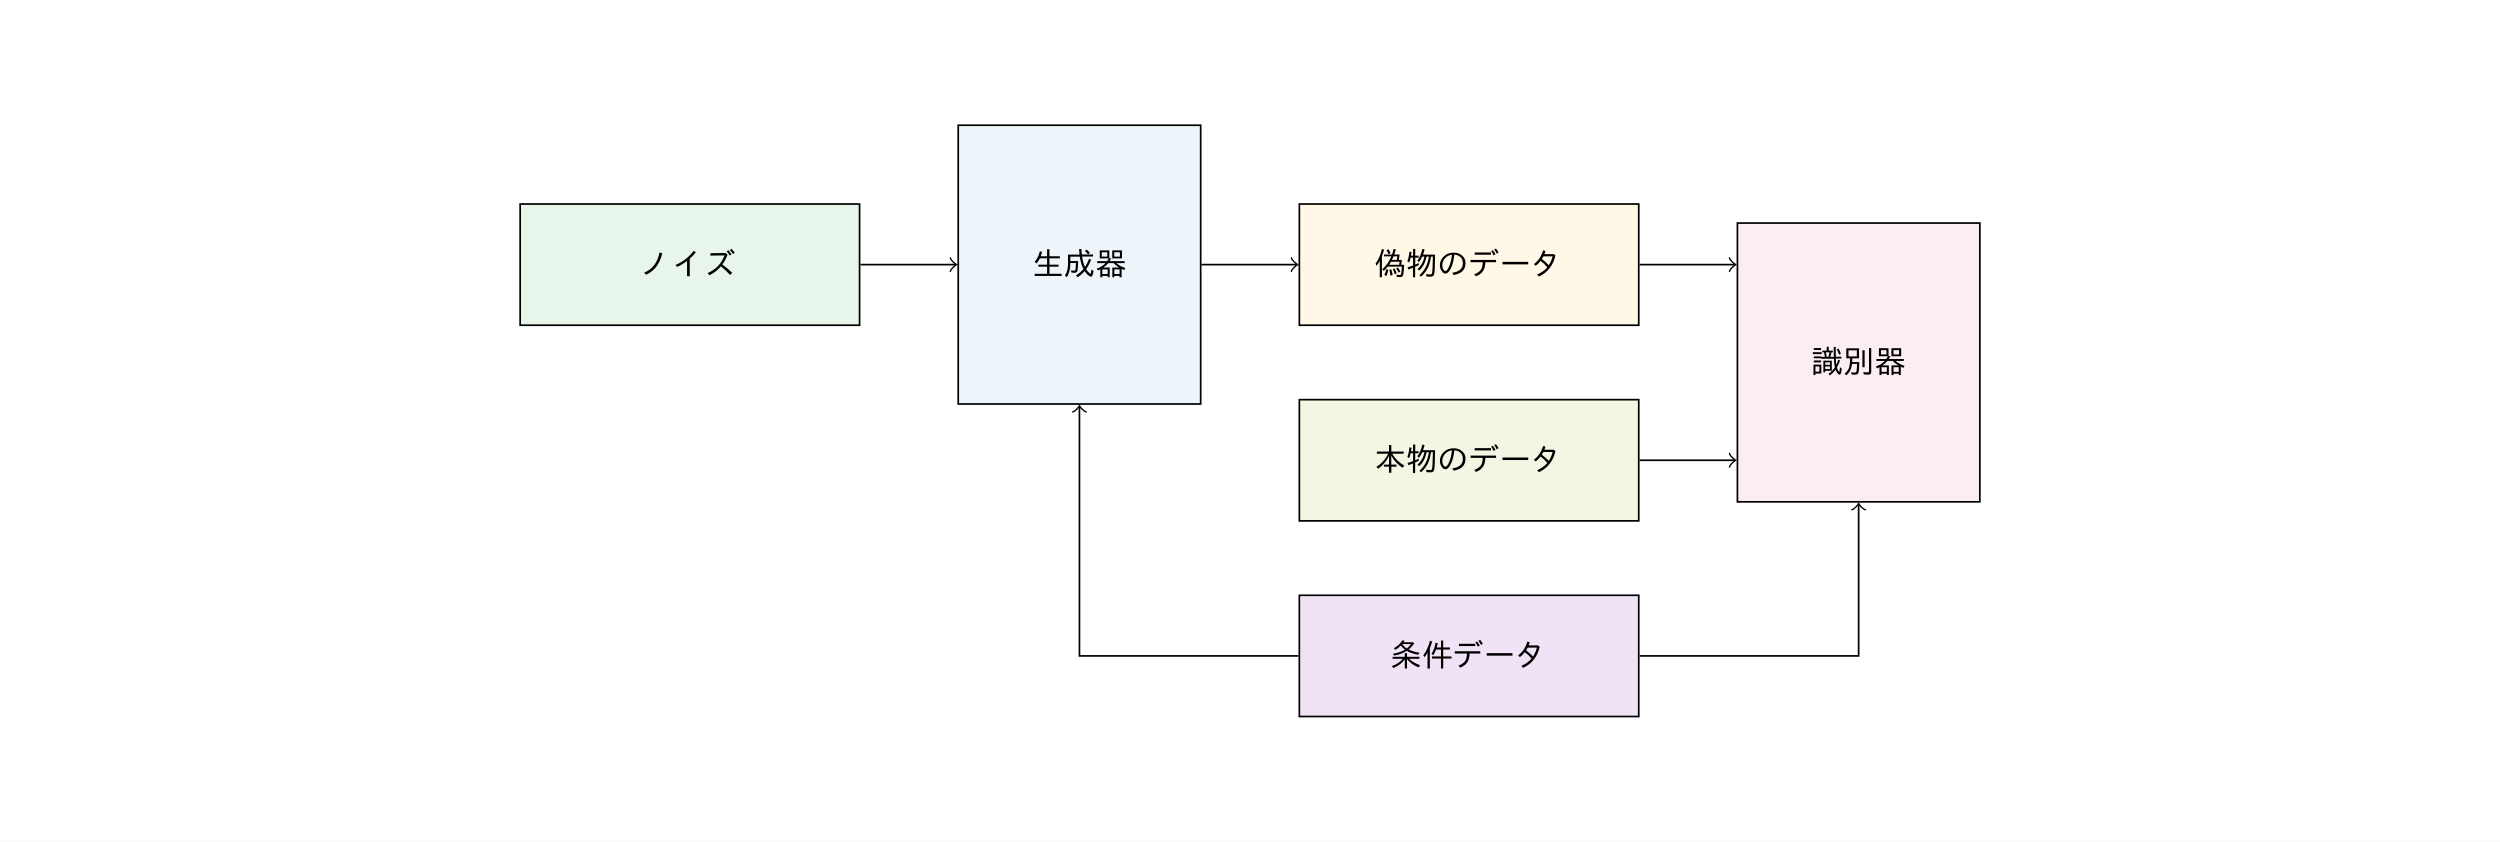
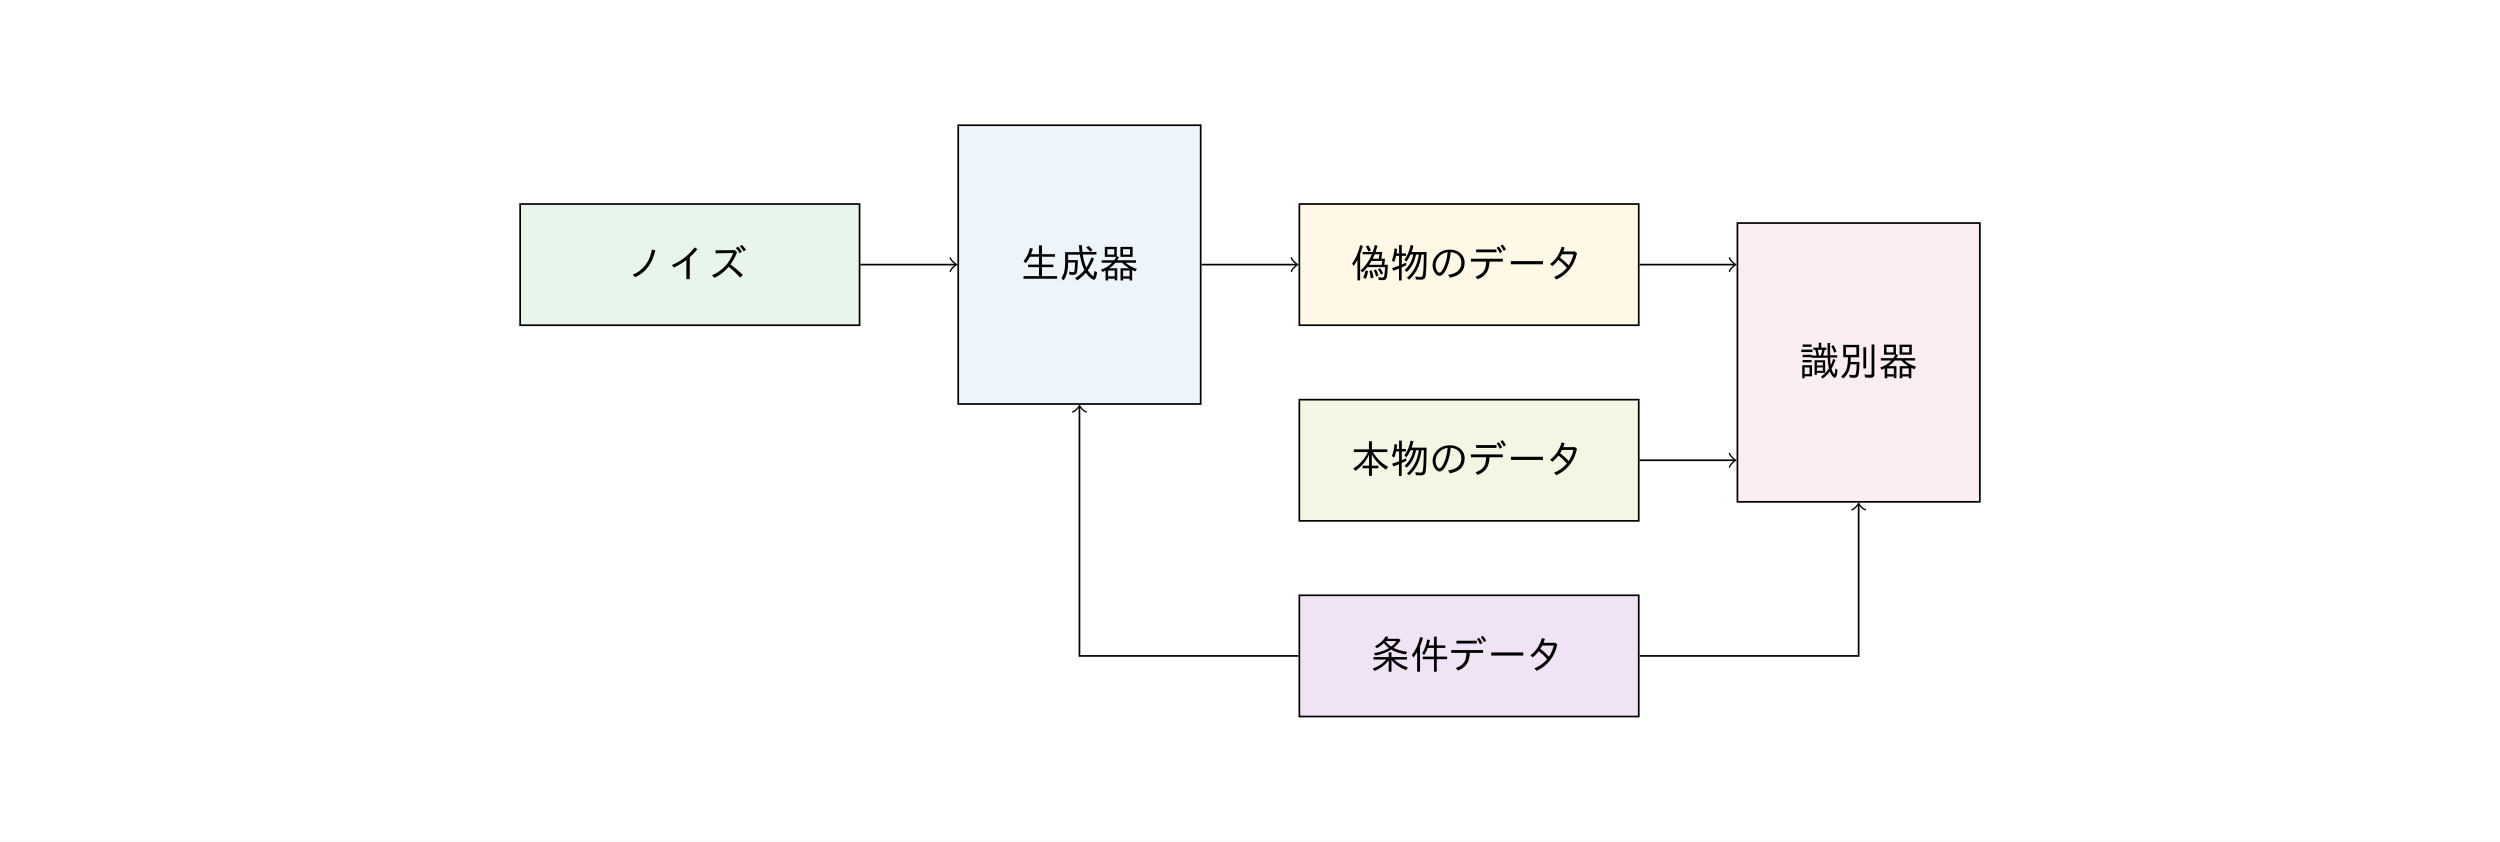
<svg xmlns="http://www.w3.org/2000/svg" xmlns:xlink="http://www.w3.org/1999/xlink" width="297mm" height="100mm" viewBox="0 0 841.89 283.465" version="1.1" id="svg2">
  <defs id="defs4">
    <g id="g6">
      <symbol overflow="visible" id="glyph0-0" style="overflow:visible">
-         <path style="stroke:none" d="m 9.547,1.062 -8.484,0 0,-10.188 8.484,0 z m -0.906,-9.641 -6.672,0 3.344,4.109 z M 9,0.094 9,-8.125 5.672,-4.016 Z m -4.047,-4.109 -3.344,-4.141 0,8.25 z m 3.688,4.531 -3.328,-4.094 -3.328,4.094 z m 0,0" id="path9" />
+         <path style="stroke:none" d="m 11.938,1.328 -10.609,0 0,-12.734 10.609,0 z m -1.125,-12.047 -8.344,0 4.172,5.141 z m 0.438,10.828 0,-10.266 -4.156,5.125 z M 6.188,-5.031 2.016,-10.188 l 0,10.312 z m 4.609,5.672 -4.156,-5.125 -4.156,5.125 z m 0,0" id="path9" />
      </symbol>
      <symbol overflow="visible" id="glyph0-1" style="overflow:visible">
-         <path style="stroke:none" d="M 0.531,-0.828 C 3.332,-1.961 5.051,-4.223 5.688,-7.609 L 6.625,-7.344 C 5.82,-3.82 4.008,-1.414 1.188,-0.125 Z m 0,0" id="path12" />
+         <path style="stroke:none" d="m 0.672,-1.031 c 3.5,-1.414 5.648,-4.242 6.453,-8.484 L 8.281,-9.188 c -1,4.406 -3.266,7.418 -6.797,9.031 z m 0,0" id="path12" />
      </symbol>
      <symbol overflow="visible" id="glyph0-2" style="overflow:visible">
-         <path style="stroke:none" d="m 4.359,0.391 0,-5.156 C 3.211,-3.891 2.098,-3.219 1.016,-2.75 L 0.469,-3.406 c 2.469,-1.039 4.504,-2.625 6.109,-4.75 l 0.75,0.469 c -0.594,0.773 -1.281,1.5 -2.062,2.188 l 0,5.891 z m 0,0" id="path15" />
+         <path style="stroke:none" d="m 5.453,0.484 0,-6.438 c -1.438,1.086 -2.836,1.922 -4.188,2.516 L 0.594,-4.266 C 3.676,-5.566 6.223,-7.539 8.234,-10.188 L 9.156,-9.625 c -0.73,0.98 -1.586,1.898 -2.562,2.75 l 0,7.359 z m 0,0" id="path15" />
      </symbol>
      <symbol overflow="visible" id="glyph0-3" style="overflow:visible">
-         <path style="stroke:none" d="M 6.797,-7.422 7.391,-6.875 C 6.961,-5.688 6.375,-4.582 5.625,-3.562 6.738,-2.77 7.848,-1.832 8.953,-0.75 L 8.25,-0.031 C 7.164,-1.207 6.129,-2.18 5.141,-2.953 5.098,-2.891 5.062,-2.844 5.031,-2.812 c 0,0 -0.008,0.008 -0.016,0.016 C 4.992,-2.785 4.984,-2.77 4.984,-2.75 3.898,-1.531 2.676,-0.598 1.312,0.047 L 0.656,-0.672 C 3.395,-1.828 5.297,-3.812 6.359,-6.625 L 1.625,-6.562 1.609,-7.375 Z M 8.094,-6.562 C 7.883,-7 7.551,-7.473 7.094,-7.984 L 7.656,-8.375 C 8.039,-7.988 8.391,-7.531 8.703,-7 Z m 1.125,-0.516 C 8.938,-7.555 8.582,-8.008 8.156,-8.438 l 0.547,-0.406 c 0.395,0.375 0.758,0.82 1.094,1.328 z m 0,0" id="path18" />
+         <path style="stroke:none" d="m 8.5,-9.281 0.75,0.688 c -0.543,1.48 -1.281,2.859 -2.219,4.141 1.395,0.992 2.785,2.164 4.172,3.516 L 10.312,-0.031 C 8.969,-1.508 7.672,-2.727 6.422,-3.688 c -0.055,0.086 -0.094,0.141 -0.125,0.172 -0.012,0 -0.023,0.008 -0.031,0.016 C 6.242,-3.488 6.227,-3.473 6.219,-3.453 4.875,-1.91 3.344,-0.738 1.625,0.062 L 0.828,-0.828 c 3.414,-1.457 5.789,-3.945 7.125,-7.469 l -5.906,0.078 -0.031,-1.016 z m 1.625,1.062 C 9.863,-8.75 9.441,-9.336 8.859,-9.984 l 0.719,-0.484 c 0.488,0.492 0.926,1.062 1.312,1.719 z m 1.406,-0.625 c -0.367,-0.594 -0.812,-1.16 -1.344,-1.703 L 10.875,-11.062 c 0.5,0.469 0.957,1.023 1.375,1.656 z m 0,0" id="path18" />
      </symbol>
      <symbol overflow="visible" id="glyph0-4" style="overflow:visible">
-         <path style="stroke:none" d="m 2.891,-6.328 2.125,0 0,-2.375 0.797,0 0,2.375 3.516,0 0,0.688 -3.516,0 0,2.125 3.078,0 0,0.688 -3.078,0 0,2.406 4.094,0 0,0.703 -9.062,0 0,-0.703 4.172,0 0,-2.406 -2.922,0 0,-0.688 2.922,0 0,-2.125 -2.422,0 c -0.336,0.656 -0.715,1.242 -1.141,1.75 l -0.609,-0.562 c 0.801,-0.914 1.379,-2.102 1.734,-3.562 l 0.781,0.203 c -0.148,0.555 -0.305,1.047 -0.469,1.484 z m 0,0" id="path21" />
+         <path style="stroke:none" d="m 3.609,-7.922 2.656,0 0,-2.953 1.016,0 0,2.953 4.375,0 0,0.859 -4.375,0 0,2.656 3.828,0 0,0.859 -3.828,0 0,3.031 5.109,0 0,0.859 -11.328,0 0,-0.859 5.203,0 0,-3.031 -3.656,0 0,-0.859 3.656,0 0,-2.656 -3.031,0 C 2.828,-6.238 2.352,-5.508 1.812,-4.875 l -0.75,-0.703 c 1,-1.133 1.719,-2.613 2.156,-4.438 l 0.984,0.234 c -0.188,0.699 -0.387,1.32 -0.594,1.859 z m 0,0" id="path21" />
      </symbol>
      <symbol overflow="visible" id="glyph0-5" style="overflow:visible">
-         <path style="stroke:none" d="m 7.172,-2.734 c 0.531,-0.801 0.988,-1.719 1.375,-2.75 l 0.672,0.312 c -0.449,1.18 -1,2.242 -1.656,3.188 0.352,0.574 0.734,1.023 1.141,1.344 0.156,0.125 0.258,0.188 0.312,0.188 0.113,0 0.223,-0.469 0.328,-1.406 l 0.703,0.406 c -0.156,1.336 -0.438,2 -0.844,2 -0.18,0 -0.406,-0.102 -0.688,-0.297 C 7.973,-0.145 7.484,-0.676 7.047,-1.344 6.391,-0.551 5.602,0.133 4.688,0.719 l -0.547,-0.625 c 0.926,-0.539 1.758,-1.25 2.5,-2.125 -0.574,-1.125 -0.98,-2.516 -1.219,-4.172 l -3.188,0 0,1.484 2.641,0 C 4.82,-3.082 4.75,-2.035 4.656,-1.578 4.539,-1.023 4.195,-0.75 3.625,-0.75 3.312,-0.75 2.969,-0.781 2.594,-0.844 L 2.5,-1.625 c 0.52,0.105 0.875,0.156 1.062,0.156 0.219,0 0.348,-0.117 0.391,-0.359 0.07,-0.344 0.129,-1.094 0.172,-2.25 l -1.891,0 0,0.266 c 0,1.875 -0.406,3.387 -1.219,4.531 L 0.422,0.125 c 0.688,-0.938 1.031,-2.258 1.031,-3.969 l 0,-3.047 3.875,0 C 5.266,-7.461 5.211,-8.094 5.172,-8.781 l 0.781,0 c 0.031,0.637 0.082,1.25 0.156,1.844 l 3.766,0 0,0.688 -3.672,0 0.031,0.219 c 0.207,1.355 0.52,2.453 0.938,3.297 z M 8.188,-7 C 7.812,-7.477 7.457,-7.852 7.125,-8.125 l 0.594,-0.453 c 0.383,0.281 0.75,0.652 1.094,1.109 z m 0,0" id="path24" />
+         <path style="stroke:none" d="m 8.953,-3.422 c 0.676,-1 1.254,-2.145 1.734,-3.438 l 0.844,0.406 c -0.562,1.469 -1.258,2.793 -2.078,3.969 0.445,0.719 0.922,1.281 1.422,1.688 0.195,0.156 0.332,0.234 0.406,0.234 0.133,0 0.27,-0.582 0.406,-1.75 l 0.875,0.5 c -0.199,1.668 -0.555,2.5 -1.062,2.5 -0.211,0 -0.492,-0.125 -0.844,-0.375 C 9.969,-0.176 9.352,-0.836 8.812,-1.672 7.988,-0.691 7.004,0.16 5.859,0.891 L 5.172,0.125 c 1.164,-0.688 2.207,-1.578 3.125,-2.672 C 7.586,-3.941 7.082,-5.676 6.781,-7.75 l -3.984,0 0,1.844 3.312,0 c -0.074,2.055 -0.168,3.367 -0.281,3.938 -0.148,0.688 -0.574,1.031 -1.281,1.031 -0.406,0 -0.844,-0.039 -1.312,-0.125 l -0.094,-0.969 c 0.645,0.125 1.086,0.188 1.328,0.188 0.27,0 0.43,-0.145 0.484,-0.438 0.082,-0.438 0.148,-1.379 0.203,-2.828 l -2.359,0 0,0.328 c 0,2.355 -0.512,4.25 -1.531,5.688 L 0.531,0.156 C 1.383,-1.008 1.812,-2.66 1.812,-4.797 l 0,-3.812 4.844,0 c -0.074,-0.719 -0.137,-1.504 -0.188,-2.359 l 0.969,0 c 0.039,0.793 0.102,1.559 0.188,2.297 l 4.734,0 0,0.859 -4.609,0 0.031,0.266 c 0.27,1.699 0.66,3.074 1.172,4.125 z M 10.234,-8.75 C 9.766,-9.352 9.32,-9.82 8.906,-10.156 l 0.75,-0.562 c 0.477,0.355 0.938,0.812 1.375,1.375 z m 0,0" id="path24" />
      </symbol>
      <symbol overflow="visible" id="glyph0-6" style="overflow:visible">
-         <path style="stroke:none" d="m 4.75,-5.75 0.609,0.172 C 5.223,-5.285 5.062,-4.988 4.875,-4.688 l 5.031,0 0,0.656 -2.781,0 c 0.781,0.699 1.789,1.25 3.031,1.656 L 9.734,-1.688 C 9.43,-1.812 9.148,-1.941 8.891,-2.078 l 0,2.812 -0.688,0 0,-0.469 -1.75,0 0,0.469 -0.688,0 0,-3.266 2.281,0 C 7.316,-2.977 6.707,-3.461 6.219,-3.984 l -0.047,-0.047 -1.766,0 c -0.438,0.531 -1,1.031 -1.688,1.5 l 2.156,0 0,3.234 -0.688,0 0,-0.438 -1.781,0 0,0.469 -0.688,0 0,-2.672 C 1.625,-1.883 1.359,-1.75 0.922,-1.531 l -0.438,-0.609 C 1.723,-2.586 2.727,-3.219 3.5,-4.031 l -2.812,0 0,-0.656 3.344,0 C 4.25,-5 4.426,-5.305 4.562,-5.609 l -3.031,0 0,-2.703 3.219,0 z m 1.703,3.828 0,1.562 1.75,0 0,-1.562 z m -4.234,-5.75 0,1.438 1.844,0 0,-1.438 z m 0.188,5.75 0,1.562 1.781,0 0,-1.562 z m 6.609,-6.391 0,2.703 -3.281,0 0,-2.703 z m -2.594,0.641 0,1.438 1.891,0 0,-1.438 z m 0,0" id="path27" />
+         <path style="stroke:none" d="m 5.938,-7.188 0.766,0.219 C 6.523,-6.602 6.32,-6.234 6.094,-5.859 l 6.297,0 0,0.812 -3.484,0 c 0.977,0.887 2.242,1.586 3.797,2.094 l -0.531,0.844 c -0.387,-0.156 -0.742,-0.316 -1.062,-0.484 l 0,3.516 -0.859,0 0,-0.594 -2.188,0 0,0.594 -0.859,0 0,-4.094 2.859,0 c -0.918,-0.562 -1.684,-1.164 -2.297,-1.812 l -0.047,-0.062 -2.219,0 c -0.531,0.68 -1.23,1.305 -2.094,1.875 l 2.688,0 0,4.047 -0.859,0 0,-0.547 -2.234,0 0,0.594 -0.844,0 0,-3.344 c -0.125,0.074 -0.461,0.242 -1,0.5 L 0.609,-2.688 C 2.148,-3.238 3.406,-4.023 4.375,-5.047 l -3.516,0 0,-0.812 4.188,0 c 0.27,-0.383 0.492,-0.77 0.672,-1.156 l -3.812,0 0,-3.375 4.031,0 z m 2.125,4.781 0,1.953 2.188,0 0,-1.953 z m -5.297,-7.188 0,1.812 2.312,0 0,-1.812 z M 3,-2.406 l 0,1.953 2.234,0 0,-1.953 z m 8.266,-7.984 0,3.375 -4.109,0 0,-3.375 z m -3.234,0.797 0,1.812 2.375,0 0,-1.812 z m 0,0" id="path27" />
      </symbol>
      <symbol overflow="visible" id="glyph0-7" style="overflow:visible">
-         <path style="stroke:none" d="m 6.672,-6.922 1.781,0 c -0.086,0.824 -0.168,1.43 -0.25,1.812 l 1,0 C 9.16,-4.492 9.094,-3.945 9,-3.469 l 0.969,0 C 9.914,-1.812 9.816,-0.691 9.672,-0.109 9.555,0.41 9.219,0.672 8.656,0.672 8.375,0.672 7.988,0.648 7.5,0.609 l -0.109,-0.75 c 0.414,0.086 0.77,0.125 1.062,0.125 0.281,0 0.453,-0.125 0.516,-0.375 0.082,-0.344 0.164,-1.141 0.25,-2.391 0.008,-0.02 0.016,-0.047 0.016,-0.078 l -4.766,0 c -0.387,0.48 -0.828,0.961 -1.328,1.438 L 2.625,-1.938 c 1.289,-1.145 2.305,-2.602 3.047,-4.375 l -2.5,0 0,-0.609 2.734,0 c 0.188,-0.52 0.363,-1.145 0.531,-1.875 l 0.75,0.188 c -0.188,0.688 -0.359,1.25 -0.516,1.688 z M 5.578,-4.5 c -0.211,0.367 -0.43,0.711 -0.656,1.031 l 3.391,0 C 8.332,-3.613 8.379,-3.957 8.453,-4.5 Z m 0.312,-0.609 1.609,0 c 0.094,-0.438 0.156,-0.836 0.188,-1.203 l -1.25,0 C 6.219,-5.77 6.035,-5.367 5.891,-5.109 Z M 2.5,-6.375 l 0,7.109 -0.734,0 0,-5.531 C 1.461,-4.211 1.113,-3.66 0.719,-3.141 L 0.359,-3.812 c 0.945,-1.344 1.664,-3 2.156,-4.969 L 3.219,-8.578 C 3,-7.742 2.758,-7.008 2.5,-6.375 Z m 2.219,-0.656 c -0.148,-0.445 -0.375,-0.906 -0.688,-1.375 L 4.688,-8.703 c 0.281,0.406 0.52,0.852 0.719,1.328 z M 3.297,-0.062 c 0.301,-0.52 0.52,-1.145 0.656,-1.875 l 0.688,0.125 C 4.535,-1.051 4.332,-0.336 4.031,0.328 Z m 2.062,0.266 c -0.074,-0.812 -0.199,-1.477 -0.375,-2 L 5.625,-1.969 c 0.207,0.562 0.375,1.203 0.5,1.922 z m 1.438,-0.484 C 6.66,-0.863 6.453,-1.438 6.172,-2 l 0.594,-0.219 c 0.27,0.492 0.504,1.027 0.703,1.609 z M 8.125,-0.797 c -0.242,-0.562 -0.516,-1.051 -0.828,-1.469 l 0.562,-0.297 c 0.395,0.531 0.672,0.984 0.828,1.359 z m 0,0" id="path30" />
+         <path style="stroke:none" d="m 8.344,-8.656 2.219,0 C 10.457,-7.625 10.359,-6.863 10.266,-6.375 l 1.234,0 c -0.055,0.762 -0.137,1.438 -0.25,2.031 l 1.219,0 c -0.074,2.074 -0.199,3.48 -0.375,4.219 -0.137,0.633 -0.562,0.953 -1.281,0.953 -0.344,0 -0.82,-0.023 -1.422,-0.062 l -0.156,-0.938 c 0.52,0.094 0.961,0.141 1.328,0.141 0.352,0 0.57,-0.148 0.656,-0.453 0.102,-0.438 0.207,-1.438 0.312,-3 0.008,-0.02 0.016,-0.047 0.016,-0.078 l -5.953,0 C 5.113,-2.969 4.555,-2.375 3.922,-1.781 L 3.281,-2.422 c 1.613,-1.438 2.883,-3.258 3.812,-5.469 l -3.141,0 0,-0.766 3.422,0 C 7.613,-9.301 7.844,-10.082 8.062,-11 l 0.922,0.234 C 8.754,-9.898 8.539,-9.195 8.344,-8.656 Z m -1.375,3.016 c -0.262,0.469 -0.531,0.902 -0.812,1.297 l 4.234,0 c 0.031,-0.176 0.094,-0.609 0.188,-1.297 z M 7.359,-6.375 l 2.031,0 c 0.102,-0.551 0.176,-1.055 0.219,-1.516 l -1.547,0 C 7.77,-7.223 7.535,-6.719 7.359,-6.375 Z M 3.125,-7.969 l 0,8.875 -0.906,0 0,-6.906 c -0.387,0.73 -0.824,1.422 -1.312,2.078 l -0.453,-0.844 c 1.188,-1.688 2.082,-3.758 2.688,-6.219 L 4.031,-10.719 C 3.75,-9.676 3.445,-8.758 3.125,-7.969 Z M 5.891,-8.797 C 5.711,-9.348 5.426,-9.914 5.031,-10.5 l 0.828,-0.391 c 0.352,0.512 0.656,1.07 0.906,1.672 z M 4.125,-0.078 c 0.375,-0.656 0.648,-1.438 0.828,-2.344 l 0.844,0.156 c -0.125,0.949 -0.375,1.84 -0.75,2.672 z M 6.703,0.25 C 6.609,-0.758 6.445,-1.594 6.219,-2.25 l 0.812,-0.219 C 7.289,-1.758 7.5,-0.957 7.656,-0.062 Z M 8.5,-0.344 C 8.332,-1.07 8.066,-1.789 7.703,-2.5 L 8.469,-2.766 c 0.332,0.605 0.625,1.273 0.875,2 z M 10.156,-1 C 9.852,-1.695 9.508,-2.305 9.125,-2.828 l 0.688,-0.375 c 0.5,0.656 0.852,1.219 1.062,1.688 z m 0,0" id="path30" />
      </symbol>
      <symbol overflow="visible" id="glyph0-8" style="overflow:visible">
-         <path style="stroke:none" d="m 7.703,-6.234 -0.781,0 L 6.906,-6.125 c -0.398,1.969 -1.23,3.5 -2.5,4.594 l -0.531,-0.5 C 4.844,-2.926 5.52,-3.953 5.906,-5.109 6,-5.379 6.098,-5.754 6.203,-6.234 l -0.734,0 c -0.344,0.75 -0.715,1.383 -1.109,1.891 l -0.547,-0.5 C 4.602,-5.895 5.164,-7.219 5.5,-8.812 l 0.766,0.172 C 6.098,-7.961 5.926,-7.383 5.75,-6.906 l 4.031,0 C 9.77,-3.469 9.676,-1.289 9.5,-0.375 9.383,0.238 8.957,0.547 8.219,0.547 c -0.449,0 -0.887,-0.023 -1.312,-0.062 L 6.75,-0.328 c 0.57,0.086 1.02,0.125 1.344,0.125 0.32,0 0.52,-0.082 0.594,-0.25 0.195,-0.438 0.312,-2.188 0.344,-5.25 l 0.016,-0.531 -0.625,0 c -0.168,1.23 -0.445,2.312 -0.828,3.25 C 7.051,-1.66 6.211,-0.488 5.078,0.531 L 4.516,0 C 6.234,-1.445 7.289,-3.488 7.688,-6.125 Z m -6,-0.312 0.672,0 0,-2.266 0.734,0 0,2.266 1.141,0 0,0.672 -1.141,0 0,2.344 c 0.539,-0.227 0.926,-0.398 1.156,-0.516 L 4.344,-3.375 c -0.48,0.25 -0.902,0.453 -1.266,0.609 l 0,3.5 -0.734,0 0,-3.188 c -0.43,0.188 -0.93,0.387 -1.5,0.594 L 0.5,-2.594 c 0.664,-0.195 1.289,-0.41 1.875,-0.641 l 0,-2.641 -0.812,0 c -0.125,0.605 -0.293,1.152 -0.5,1.641 l -0.609,-0.406 c 0.363,-0.957 0.594,-2.031 0.688,-3.219 l 0.719,0.094 c -0.062,0.512 -0.117,0.918 -0.156,1.219 z m 0,0" id="path33" />
+         <path style="stroke:none" d="m 9.641,-7.797 -0.984,0 -0.016,0.141 c -0.5,2.461 -1.543,4.375 -3.125,5.75 L 4.844,-2.547 c 1.219,-1.113 2.066,-2.395 2.547,-3.844 0.113,-0.332 0.238,-0.801 0.375,-1.406 l -0.922,0 c -0.43,0.938 -0.891,1.73 -1.391,2.375 l -0.688,-0.625 C 5.754,-7.367 6.457,-9.031 6.875,-11.031 l 0.953,0.234 C 7.629,-9.961 7.414,-9.242 7.188,-8.641 l 5.047,0 c -0.023,4.305 -0.137,7.027 -0.344,8.172 C 11.742,0.301 11.207,0.688 10.281,0.688 9.719,0.688 9.172,0.66 8.641,0.609 L 8.438,-0.406 C 9.156,-0.301 9.719,-0.25 10.125,-0.25 c 0.395,0 0.641,-0.102 0.734,-0.312 0.25,-0.551 0.395,-2.738 0.438,-6.562 l 0.016,-0.672 -0.781,0 C 10.312,-6.266 9.969,-4.906 9.5,-3.719 8.82,-2.07 7.773,-0.609 6.359,0.672 L 5.641,0 c 2.156,-1.812 3.477,-4.363 3.969,-7.656 z M 2.125,-8.188 l 0.844,0 0,-2.828 0.922,0 0,2.828 1.422,0 0,0.828 -1.422,0 0,2.938 c 0.676,-0.281 1.156,-0.492 1.438,-0.641 l 0.094,0.859 C 4.828,-3.898 4.301,-3.656 3.844,-3.469 l 0,4.391 -0.906,0 0,-3.984 C 2.395,-2.832 1.766,-2.586 1.047,-2.328 L 0.625,-3.234 c 0.832,-0.258 1.613,-0.531 2.344,-0.812 l 0,-3.312 -1,0 c -0.168,0.773 -0.383,1.461 -0.641,2.062 L 0.562,-5.812 c 0.457,-1.195 0.742,-2.535 0.859,-4.016 l 0.906,0.125 C 2.242,-9.066 2.176,-8.562 2.125,-8.188 Z m 0,0" id="path33" />
      </symbol>
      <symbol overflow="visible" id="glyph0-9" style="overflow:visible">
-         <path style="stroke:none" d="M 4.953,-0.781 C 7.336,-1.102 8.531,-2.18 8.531,-4.016 8.531,-5.148 8.055,-5.977 7.109,-6.5 6.691,-6.707 6.211,-6.836 5.672,-6.891 c -0.18,1.805 -0.562,3.324 -1.156,4.562 C 3.93,-1.109 3.305,-0.5 2.641,-0.5 c -0.375,0 -0.73,-0.203 -1.062,-0.609 -0.523,-0.633 -0.781,-1.375 -0.781,-2.219 0,-1.125 0.438,-2.109 1.312,-2.953 0.863,-0.852 1.984,-1.281 3.359,-1.281 0.969,0 1.797,0.246 2.484,0.734 0.977,0.68 1.469,1.617 1.469,2.812 0,2.199 -1.32,3.531 -3.953,4 z M 4.844,-6.875 c -0.742,0.117 -1.383,0.398 -1.922,0.844 -0.875,0.73 -1.312,1.641 -1.312,2.734 0,0.688 0.188,1.246 0.562,1.672 0.156,0.188 0.312,0.281 0.469,0.281 0.332,0 0.719,-0.445 1.156,-1.344 C 4.336,-3.812 4.688,-5.207 4.844,-6.875 Z m 0,0" id="path36" />
+         <path style="stroke:none" d="m 6.203,-0.969 c 2.977,-0.414 4.469,-1.77 4.469,-4.062 0,-1.414 -0.602,-2.445 -1.797,-3.094 -0.512,-0.27 -1.105,-0.438 -1.781,-0.5 -0.219,2.262 -0.703,4.168 -1.453,5.719 -0.73,1.512 -1.512,2.266 -2.344,2.266 -0.461,0 -0.898,-0.242 -1.312,-0.734 C 1.328,-2.176 1,-3.102 1,-4.156 1,-5.562 1.539,-6.797 2.625,-7.859 c 1.094,-1.062 2.5,-1.594 4.219,-1.594 1.207,0 2.242,0.305 3.109,0.906 1.219,0.855 1.828,2.027 1.828,3.516 0,2.75 -1.648,4.422 -4.938,5.016 z M 6.062,-8.594 C 5.125,-8.445 4.32,-8.098 3.656,-7.547 2.562,-6.629 2.016,-5.488 2.016,-4.125 c 0,0.867 0.227,1.562 0.688,2.094 0.207,0.23 0.406,0.344 0.594,0.344 0.414,0 0.895,-0.562 1.438,-1.688 0.688,-1.395 1.129,-3.133 1.328,-5.219 z m 0,0" id="path36" />
      </symbol>
      <symbol overflow="visible" id="glyph0-10" style="overflow:visible">
-         <path style="stroke:none" d="m 0.5,-5.094 8.594,0 0,0.766 -3.594,0 c -0.043,1.211 -0.289,2.168 -0.734,2.875 -0.492,0.793 -1.305,1.418 -2.438,1.875 L 1.75,-0.266 c 1.125,-0.414 1.898,-0.973 2.328,-1.672 0.312,-0.52 0.488,-1.316 0.531,-2.391 l -4.109,0 z m 1.406,-2.516 5.484,0 0,0.766 -5.484,0 z m 6.359,0.969 C 8.023,-7.191 7.75,-7.676 7.438,-8.094 L 8.016,-8.375 c 0.258,0.293 0.562,0.75 0.906,1.375 z m 1.062,-0.594 C 9.086,-7.742 8.801,-8.203 8.469,-8.609 L 9.047,-8.938 c 0.312,0.367 0.609,0.82 0.891,1.359 z m 0,0" id="path39" />
+         <path style="stroke:none" d="m 0.641,-6.375 10.734,0 0,0.953 -4.484,0 C 6.836,-3.898 6.531,-2.695 5.969,-1.812 5.352,-0.82 4.336,-0.039 2.922,0.531 L 2.188,-0.328 c 1.414,-0.52 2.383,-1.219 2.906,-2.094 0.395,-0.656 0.617,-1.656 0.672,-3 l -5.125,0 z m 1.75,-3.141 6.859,0 0,0.953 -6.859,0 z m 7.953,1.219 C 10.039,-8.992 9.691,-9.602 9.297,-10.125 l 0.734,-0.359 c 0.32,0.375 0.695,0.953 1.125,1.734 z m 1.328,-0.75 C 11.359,-9.68 11,-10.254 10.594,-10.766 l 0.703,-0.422 c 0.406,0.469 0.785,1.039 1.141,1.703 z m 0,0" id="path39" />
      </symbol>
      <symbol overflow="visible" id="glyph0-11" style="overflow:visible">
-         <path style="stroke:none" d="m 0.656,-4.453 8.656,0 0,0.844 -8.656,0 z m 0,0" id="path42" />
+         <path style="stroke:none" d="m 0.828,-5.578 10.812,0 0,1.062 -10.812,0 z m 0,0" id="path42" />
      </symbol>
      <symbol overflow="visible" id="glyph0-12" style="overflow:visible">
-         <path style="stroke:none" d="m 7.297,-7.062 0.562,0.453 c -0.312,1.562 -0.938,2.961 -1.875,4.188 C 5.023,-1.16 3.789,-0.188 2.281,0.5 L 1.688,-0.188 C 3.051,-0.738 4.156,-1.508 5,-2.5 L 5.031,-2.547 5.109,-2.656 c -0.719,-0.852 -1.469,-1.562 -2.25,-2.125 -0.492,0.648 -1.043,1.203 -1.656,1.672 L 0.625,-3.703 C 2.102,-4.785 3.133,-6.332 3.719,-8.344 L 4.516,-8.125 C 4.398,-7.719 4.281,-7.363 4.156,-7.062 Z M 3.812,-6.312 C 3.727,-6.133 3.555,-5.832 3.297,-5.406 4.066,-4.844 4.844,-4.148 5.625,-3.328 6.219,-4.234 6.648,-5.227 6.922,-6.312 Z m 0,0" id="path45" />
+         <path style="stroke:none" d="m 9.125,-8.828 0.688,0.562 C 9.426,-6.316 8.648,-4.57 7.484,-3.031 6.285,-1.457 4.738,-0.238 2.844,0.625 L 2.109,-0.234 C 3.816,-0.922 5.195,-1.891 6.25,-3.141 L 6.297,-3.188 6.391,-3.312 C 5.492,-4.383 4.555,-5.273 3.578,-5.984 2.961,-5.172 2.27,-4.473 1.5,-3.891 L 0.781,-4.625 c 1.852,-1.363 3.145,-3.297 3.875,-5.797 l 1,0.266 c -0.148,0.5 -0.297,0.945 -0.453,1.328 z m -4.344,0.938 c -0.117,0.23 -0.336,0.605 -0.656,1.125 0.969,0.711 1.938,1.578 2.906,2.609 0.738,-1.133 1.273,-2.379 1.609,-3.734 z m 0,0" id="path45" />
      </symbol>
      <symbol overflow="visible" id="glyph0-13" style="overflow:visible">
-         <path style="stroke:none" d="m 5.938,-5.734 c 1.008,1.719 2.379,3.055 4.109,4 L 9.438,-1 C 7.727,-2.125 6.469,-3.492 5.656,-5.109 l 0,3.047 1.75,0 0,0.688 -1.734,0 0,2.047 -0.797,0 0,-2.047 -1.719,0 0,-0.688 1.734,0 0,-2.969 C 4.148,-3.344 2.938,-1.891 1.25,-0.672 L 0.625,-1.312 c 1.707,-1.008 3.035,-2.484 3.984,-4.422 l -3.812,0 0,-0.734 4.078,0 0,-2.172 0.797,0 0,2.172 4.141,0 0,0.734 z m 0,0" id="path48" />
+         <path style="stroke:none" d="m 7.422,-7.172 c 1.258,2.156 2.969,3.824 5.125,5 L 11.812,-1.25 C 9.664,-2.656 8.082,-4.367 7.062,-6.391 l 0,3.812 2.203,0 0,0.875 -2.172,0 0,2.547 -1,0 0,-2.547 -2.156,0 0,-0.875 2.172,0 0,-3.719 C 5.191,-4.191 3.676,-2.367 1.562,-0.828 l -0.781,-0.812 c 2.133,-1.258 3.797,-3.102 4.984,-5.531 l -4.766,0 0,-0.922 5.094,0 0,-2.703 1,0 0,2.703 5.188,0 0,0.922 z m 0,0" id="path48" />
      </symbol>
      <symbol overflow="visible" id="glyph0-14" style="overflow:visible">
-         <path style="stroke:none" d="M 8.391,-2.75 C 8.648,-3.27 8.875,-3.844 9.062,-4.469 l 0.609,0.297 c -0.367,0.992 -0.719,1.781 -1.062,2.375 0.145,0.492 0.328,0.898 0.547,1.219 0.102,0.148 0.176,0.219 0.219,0.219 0.102,0 0.191,-0.516 0.266,-1.547 L 10.234,-1.5 C 10.117,-0.094 9.879,0.609 9.516,0.609 9.328,0.609 9.094,0.438 8.812,0.094 8.531,-0.25 8.312,-0.645 8.156,-1.094 7.625,-0.363 6.984,0.281 6.234,0.844 L 5.766,0.328 c 0.906,-0.656 1.625,-1.395 2.156,-2.219 -0.168,-0.688 -0.281,-1.645 -0.344,-2.875 l -4.328,0 0,-0.172 -2.422,0 0,-0.625 2.438,0 0,0.172 1.312,0 C 4.504,-5.867 4.395,-6.379 4.25,-6.922 l -0.531,0 0,-0.594 1.453,0 0,-1.297 0.688,0 0,1.297 1.375,0 0,0.594 -0.453,0 c -0.137,0.625 -0.277,1.137 -0.422,1.531 l 1.203,0 0,-0.172 C 7.551,-5.812 7.547,-6.207 7.547,-6.75 l 0,-2 0.672,0 0,1.922 c 0,0.387 0.004,0.727 0.016,1.016 l 0,0.359 1.891,0 0,0.609 -1.891,0 c 0.02,0.855 0.07,1.555 0.156,2.094 z M 4.875,-6.922 c 0.145,0.543 0.254,1.055 0.328,1.531 l 0.516,0 c 0.188,-0.531 0.32,-1.039 0.406,-1.531 z m -1.516,4.125 0,3.016 -1.984,0 0,0.516 -0.656,0 0,-3.531 z m -1.984,0.625 0,1.766 1.328,0 0,-1.766 z m 5.516,-1.938 0,3.406 -2.219,0 0,0.516 -0.625,0 0,-3.922 z m -2.219,0.562 0,0.828 1.609,0 0,-0.828 z m 0,1.375 0,0.891 1.609,0 0,-0.891 z m -3.844,-6.188 2.438,0 0,0.641 -2.438,0 z m -0.344,1.391 3.016,0 0,0.641 -3.016,0 z m 0.344,2.781 2.438,0 0,0.641 -2.438,0 z m 8.5,-1.938 C 9.086,-6.863 8.832,-7.457 8.562,-7.906 L 9.141,-8.188 c 0.352,0.617 0.617,1.184 0.797,1.703 z m 0,0" id="path51" />
+         <path style="stroke:none" d="m 10.5,-3.438 c 0.312,-0.656 0.586,-1.375 0.828,-2.156 l 0.766,0.375 c -0.461,1.242 -0.902,2.23 -1.328,2.969 0.176,0.617 0.406,1.125 0.688,1.531 0.125,0.18 0.211,0.266 0.266,0.266 0.133,0 0.25,-0.645 0.344,-1.938 L 12.797,-1.875 c -0.148,1.762 -0.445,2.641 -0.891,2.641 -0.242,0 -0.539,-0.215 -0.891,-0.641 -0.344,-0.426 -0.621,-0.926 -0.828,-1.5 C 9.531,-0.457 8.734,0.348 7.797,1.047 L 7.219,0.406 C 8.344,-0.406 9.234,-1.332 9.891,-2.375 9.691,-3.227 9.555,-4.426 9.484,-5.969 l -5.422,0 0,-0.203 -3.031,0 0,-0.797 3.047,0 0,0.234 1.641,0 C 5.633,-7.328 5.5,-7.969 5.312,-8.656 l -0.672,0 0,-0.75 1.828,0 0,-1.625 0.844,0 0,1.625 1.734,0 0,0.75 -0.562,0 C 8.305,-7.875 8.129,-7.234 7.953,-6.734 l 1.5,0 0,-0.234 C 9.441,-7.27 9.438,-7.758 9.438,-8.438 l 0,-2.516 0.844,0 0,2.422 c 0,0.48 0.004,0.902 0.016,1.266 l 0,0.438 2.375,0 0,0.781 -2.359,0 C 10.332,-4.992 10.395,-4.125 10.5,-3.438 Z M 6.094,-8.656 c 0.188,0.68 0.32,1.32 0.406,1.922 l 0.656,0 c 0.227,-0.664 0.395,-1.305 0.5,-1.922 z m -1.891,5.172 0,3.75 -2.484,0 0,0.656 -0.812,0 0,-4.406 z m -2.484,0.766 0,2.219 1.656,0 0,-2.219 z m 6.906,-2.422 0,4.25 -2.781,0 0,0.656 -0.781,0 0,-4.906 z m -2.781,0.703 0,1.047 2,0 0,-1.047 z m 0,1.734 0,1.109 2,0 0,-1.109 z m -4.812,-7.75 3.047,0 0,0.797 -3.047,0 z m -0.438,1.734 3.781,0 0,0.812 -3.781,0 z m 0.438,3.484 3.047,0 0,0.797 -3.047,0 z M 11.672,-7.656 c -0.312,-0.926 -0.637,-1.672 -0.969,-2.234 l 0.734,-0.344 c 0.438,0.762 0.77,1.469 1,2.125 z m 0,0" id="path51" />
      </symbol>
      <symbol overflow="visible" id="glyph0-15" style="overflow:visible">
-         <path style="stroke:none" d="m 3.188,-4.906 c -0.023,0.562 -0.039,0.98 -0.047,1.25 l 2.391,0 C 5.5,-1.82 5.41,-0.641 5.266,-0.109 5.141,0.367 4.719,0.609 4,0.609 c -0.375,0 -0.742,-0.031 -1.094,-0.094 L 2.797,-0.219 c 0.438,0.074 0.836,0.109 1.203,0.109 0.312,0 0.504,-0.141 0.578,-0.422 0.102,-0.445 0.172,-1.238 0.203,-2.375 0,-0.051 0.004,-0.086 0.016,-0.109 l -1.703,0 c -0.18,1.625 -0.824,2.898 -1.938,3.812 L 0.578,0.25 c 0.801,-0.613 1.332,-1.391 1.594,-2.328 0.156,-0.625 0.25,-1.566 0.281,-2.828 l -1.297,0 0,-3.359 4.281,0 0,3.359 z m -1.297,-2.703 0,2.047 2.812,0 0,-2.047 z m 4.688,0 0.75,0 0,5.688 -0.75,0 z m 2.219,-0.75 0.75,0 0,8.047 c 0,0.363 -0.102,0.613 -0.297,0.75 -0.156,0.102 -0.414,0.156 -0.766,0.156 -0.48,0 -0.961,-0.027 -1.438,-0.078 l -0.156,-0.812 c 0.52,0.074 1.023,0.109 1.516,0.109 0.258,0 0.391,-0.129 0.391,-0.391 z m 0,0" id="path54" />
+         <path style="stroke:none" d="m 3.984,-6.141 c -0.023,0.711 -0.043,1.23 -0.062,1.562 l 3,0 C 6.879,-2.285 6.766,-0.801 6.578,-0.125 6.422,0.469 5.895,0.766 5,0.766 c -0.469,0 -0.922,-0.043 -1.359,-0.125 L 3.5,-0.281 C 4.051,-0.176 4.551,-0.125 5,-0.125 c 0.383,0 0.625,-0.176 0.719,-0.531 0.133,-0.562 0.223,-1.555 0.266,-2.984 0,-0.062 0.004,-0.102 0.016,-0.125 l -2.141,0 C 3.648,-1.734 2.848,-0.145 1.453,1 L 0.734,0.297 c 1,-0.75 1.656,-1.719 1.969,-2.906 0.195,-0.781 0.316,-1.957 0.359,-3.531 l -1.609,0 0,-4.188 5.344,0 0,4.188 z m -1.625,-3.375 0,2.562 3.516,0 0,-2.562 z m 5.875,0 0.938,0 0,7.109 -0.938,0 z M 11,-10.453 l 0.938,0 0,10.062 c 0,0.457 -0.125,0.77 -0.375,0.938 C 11.363,0.68 11.047,0.75 10.609,0.75 10.016,0.75 9.414,0.711 8.812,0.641 L 8.609,-0.375 c 0.656,0.094 1.289,0.141 1.906,0.141 0.32,0 0.484,-0.164 0.484,-0.5 z m 0,0" id="path54" />
      </symbol>
      <symbol overflow="visible" id="glyph0-16" style="overflow:visible">
-         <path style="stroke:none" d="m 5.641,-2.438 0,3.172 -0.75,0 0,-3.094 C 3.992,-1.117 2.719,-0.148 1.062,0.547 L 0.547,-0.094 C 2.098,-0.656 3.332,-1.473 4.25,-2.547 l -3.453,0 0,-0.672 4.094,0 0,-1.234 0.75,0 0,1.234 4.188,0 0,0.672 -3.453,0 c 0.82,0.844 2.047,1.562 3.672,2.156 l -0.5,0.734 C 7.879,-0.32 6.578,-1.25 5.641,-2.438 Z m 0.562,-3.234 c 0.969,0.48 2.191,0.84 3.672,1.078 l -0.453,0.688 C 7.797,-4.207 6.508,-4.645 5.562,-5.219 4.445,-4.5 3.039,-3.961 1.344,-3.609 L 0.875,-4.25 C 2.57,-4.539 3.938,-5 4.969,-5.625 4.406,-6.031 3.941,-6.488 3.578,-7 3.066,-6.477 2.445,-6 1.719,-5.562 L 1.203,-6.109 c 1.289,-0.695 2.25,-1.594 2.875,-2.688 L 4.797,-8.625 c -0.125,0.219 -0.227,0.387 -0.297,0.5 l 3.188,0 0.391,0.344 c -0.543,0.836 -1.168,1.539 -1.875,2.109 z M 5.562,-6.031 c 0.625,-0.477 1.098,-0.973 1.422,-1.484 l -2.938,0 -0.031,0.031 c 0.457,0.617 0.973,1.102 1.547,1.453 z m 0,0" id="path57" />
+         <path style="stroke:none" d="m 7.047,-3.047 0,3.969 -0.938,0 0,-3.875 C 4.992,-1.41 3.398,-0.195 1.328,0.688 L 0.688,-0.125 c 1.938,-0.695 3.477,-1.719 4.625,-3.062 l -4.312,0 0,-0.828 5.109,0 0,-1.562 0.938,0 0,1.562 5.234,0 0,0.828 -4.312,0 C 9,-2.125 10.531,-1.227 12.562,-0.5 l -0.625,0.922 C 9.852,-0.41 8.223,-1.566 7.047,-3.047 Z M 7.75,-7.094 C 8.969,-6.5 10.5,-6.051 12.344,-5.75 l -0.562,0.859 C 9.75,-5.266 8.141,-5.812 6.953,-6.531 5.555,-5.625 3.801,-4.953 1.688,-4.516 L 1.094,-5.312 C 3.219,-5.676 4.922,-6.25 6.203,-7.031 5.504,-7.539 4.93,-8.113 4.484,-8.75 3.836,-8.094 3.055,-7.5 2.141,-6.969 L 1.5,-7.641 C 3.125,-8.516 4.328,-9.633 5.109,-11 L 6,-10.781 c -0.156,0.273 -0.281,0.48 -0.375,0.625 l 3.984,0 0.484,0.438 C 9.426,-8.676 8.645,-7.801 7.75,-7.094 Z m -0.797,-0.438 c 0.781,-0.613 1.375,-1.234 1.781,-1.859 l -3.688,0 -0.016,0.031 c 0.562,0.773 1.203,1.383 1.922,1.828 z m 0,0" id="path57" />
      </symbol>
      <symbol overflow="visible" id="glyph0-17" style="overflow:visible">
-         <path style="stroke:none" d="m 6.469,-5.672 -1.656,0 C 4.582,-5.016 4.254,-4.363 3.828,-3.719 L 3.297,-4.266 C 3.961,-5.285 4.41,-6.508 4.641,-7.938 l 0.75,0.125 C 5.305,-7.363 5.188,-6.879 5.031,-6.359 l 1.438,0 0,-2.344 0.75,0 0,2.344 2.281,0 0,0.688 -2.281,0 0,2.344 2.797,0 0,0.688 -2.797,0 0,3.375 -0.75,0 0,-3.375 -3.031,0 0,-0.688 3.031,0 z m -3.75,-0.438 0,6.844 -0.781,0 0,-5.297 c -0.324,0.531 -0.652,1.023 -0.984,1.469 l -0.438,-0.641 C 1.535,-5.066 2.273,-6.688 2.734,-8.594 l 0.781,0.188 C 3.285,-7.57 3.02,-6.805 2.719,-6.109 Z m 0,0" id="path60" />
+         <path style="stroke:none" d="m 8.094,-7.094 -2.078,0 C 5.723,-6.27 5.312,-5.457 4.781,-4.656 L 4.125,-5.328 c 0.82,-1.27 1.383,-2.801 1.688,-4.594 l 0.938,0.156 c -0.117,0.562 -0.266,1.168 -0.453,1.812 l 1.797,0 0,-2.922 0.938,0 0,2.922 2.859,0 0,0.859 -2.859,0 0,2.922 3.484,0 0,0.875 -3.484,0 0,4.219 -0.938,0 0,-4.219 -3.781,0 0,-0.875 3.781,0 z M 3.391,-7.625 l 0,8.547 -0.969,0 0,-6.625 c -0.398,0.668 -0.809,1.281 -1.234,1.844 l -0.547,-0.812 C 1.922,-6.336 2.848,-8.363 3.422,-10.75 l 0.984,0.25 c -0.305,1.031 -0.641,1.992 -1.016,2.875 z m 0,0" id="path60" />
      </symbol>
    </g>
  </defs>
  <rect style="opacity:0.98;fill:#ffffff;fill-opacity:1;stroke:none;stroke-width:1;stroke-miterlimit:4;stroke-dasharray:none;stroke-opacity:1;paint-order:markers stroke fill" id="rect4293" width="841.89" height="283.465" x="0" y="-1.3288362e-005" />
  <g id="surface1" transform="translate(0,-153.9298)">
    <path style="fill:#e8f5eb;fill-opacity:1;fill-rule:nonzero;stroke:#000000;stroke-width:0.399;stroke-linecap:butt;stroke-linejoin:miter;stroke-miterlimit:10;stroke-opacity:1" d="m -39.687,-14.174 79.373,0 0,28.347 -79.373,0 z m 0,0" transform="matrix(1.44,0,0,-1.44,232.3166,243.0429)" id="path63" />
    <g style="fill:#000000;fill-opacity:1" id="g65">
-       <use xlink:href="#glyph0-1" x="216.397" y="246.565" id="use67" width="100%" height="100%" />
-       <use xlink:href="#glyph0-2" x="227.01" y="246.565" id="use69" width="100%" height="100%" />
-       <use xlink:href="#glyph0-3" x="237.623" y="246.565" id="use71" width="100%" height="100%" />
+       <use xlink:href="#glyph0-1" x="212.417" y="247.446" id="use67" width="100%" height="100%" />
+       <use xlink:href="#glyph0-2" x="225.683" y="247.446" id="use69" width="100%" height="100%" />
+       <use xlink:href="#glyph0-3" x="238.949" y="247.446" id="use71" width="100%" height="100%" />
    </g>
    <path style="fill:#eef5fa;fill-opacity:1;fill-rule:nonzero;stroke:#000000;stroke-width:0.399;stroke-linecap:butt;stroke-linejoin:miter;stroke-miterlimit:10;stroke-opacity:1" d="m 62.76,-32.598 56.695,0 0,65.196 -56.695,0 z m 0,0" transform="matrix(1.44,0,0,-1.44,232.3166,243.0429)" id="path73" />
    <g style="fill:#000000;fill-opacity:1" id="g75">
-       <use xlink:href="#glyph0-4" x="347.593" y="246.565" id="use77" width="100%" height="100%" />
-       <use xlink:href="#glyph0-5" x="358.206" y="246.565" id="use79" width="100%" height="100%" />
-       <use xlink:href="#glyph0-6" x="368.818" y="246.565" id="use81" width="100%" height="100%" />
+       <use xlink:href="#glyph0-4" x="343.614" y="247.446" id="use77" width="100%" height="100%" />
+       <use xlink:href="#glyph0-5" x="356.88" y="247.446" id="use79" width="100%" height="100%" />
+       <use xlink:href="#glyph0-6" x="370.146" y="247.446" id="use81" width="100%" height="100%" />
    </g>
    <path style="fill:#fff8e6;fill-opacity:1;fill-rule:nonzero;stroke:#000000;stroke-width:0.399;stroke-linecap:butt;stroke-linejoin:miter;stroke-miterlimit:10;stroke-opacity:1" d="m 142.532,-14.174 79.37,0 0,28.347 -79.37,0 z m 0,0" transform="matrix(1.44,0,0,-1.44,232.3166,243.0429)" id="path83" />
    <g style="fill:#000000;fill-opacity:1" id="g85">
-       <use xlink:href="#glyph0-7" x="462.871" y="246.565" id="use87" width="100%" height="100%" />
-       <use xlink:href="#glyph0-8" x="473.483" y="246.565" id="use89" width="100%" height="100%" />
-       <use xlink:href="#glyph0-9" x="484.096" y="246.565" id="use91" width="100%" height="100%" />
-       <use xlink:href="#glyph0-10" x="494.709" y="246.565" id="use93" width="100%" height="100%" />
-       <use xlink:href="#glyph0-11" x="505.321" y="246.565" id="use95" width="100%" height="100%" />
-       <use xlink:href="#glyph0-12" x="515.934" y="246.565" id="use97" width="100%" height="100%" />
+       <use xlink:href="#glyph0-7" x="454.91" y="247.446" id="use87" width="100%" height="100%" />
+       <use xlink:href="#glyph0-8" x="468.176" y="247.446" id="use89" width="100%" height="100%" />
+       <use xlink:href="#glyph0-9" x="481.442" y="247.446" id="use91" width="100%" height="100%" />
+       <use xlink:href="#glyph0-10" x="494.708" y="247.446" id="use93" width="100%" height="100%" />
+       <use xlink:href="#glyph0-11" x="507.973" y="247.446" id="use95" width="100%" height="100%" />
+       <use xlink:href="#glyph0-12" x="521.239" y="247.446" id="use97" width="100%" height="100%" />
    </g>
    <path style="fill:#f5f5e3;fill-opacity:1;fill-rule:nonzero;stroke:#000000;stroke-width:0.399;stroke-linecap:butt;stroke-linejoin:miter;stroke-miterlimit:10;stroke-opacity:1" d="m 142.532,-59.926 79.37,0 0,28.345 -79.37,0 z m 0,0" transform="matrix(1.44,0,0,-1.44,232.3166,243.0429)" id="path99" />
    <g style="fill:#000000;fill-opacity:1" id="g101">
-       <use xlink:href="#glyph0-13" x="462.871" y="312.451" id="use103" width="100%" height="100%" />
-       <use xlink:href="#glyph0-8" x="473.483" y="312.451" id="use105" width="100%" height="100%" />
-       <use xlink:href="#glyph0-9" x="484.096" y="312.451" id="use107" width="100%" height="100%" />
-       <use xlink:href="#glyph0-10" x="494.709" y="312.451" id="use109" width="100%" height="100%" />
-       <use xlink:href="#glyph0-11" x="505.321" y="312.451" id="use111" width="100%" height="100%" />
-       <use xlink:href="#glyph0-12" x="515.934" y="312.451" id="use113" width="100%" height="100%" />
+       <use xlink:href="#glyph0-13" x="454.91" y="313.331" id="use103" width="100%" height="100%" />
+       <use xlink:href="#glyph0-8" x="468.176" y="313.331" id="use105" width="100%" height="100%" />
+       <use xlink:href="#glyph0-9" x="481.442" y="313.331" id="use107" width="100%" height="100%" />
+       <use xlink:href="#glyph0-10" x="494.708" y="313.331" id="use109" width="100%" height="100%" />
+       <use xlink:href="#glyph0-11" x="507.973" y="313.331" id="use111" width="100%" height="100%" />
+       <use xlink:href="#glyph0-12" x="521.239" y="313.331" id="use113" width="100%" height="100%" />
    </g>
    <path style="fill:#faeef0;fill-opacity:1;fill-rule:nonzero;stroke:#000000;stroke-width:0.399;stroke-linecap:butt;stroke-linejoin:miter;stroke-miterlimit:10;stroke-opacity:1" d="m 244.979,-55.474 56.692,0 0,65.196 -56.692,0 z m 0,0" transform="matrix(1.44,0,0,-1.44,232.3166,243.0429)" id="path115" />
    <g style="fill:#000000;fill-opacity:1" id="g117">
-       <use xlink:href="#glyph0-14" x="609.985" y="279.508" id="use119" width="100%" height="100%" />
-       <use xlink:href="#glyph0-15" x="620.598" y="279.508" id="use121" width="100%" height="100%" />
-       <use xlink:href="#glyph0-6" x="631.211" y="279.508" id="use123" width="100%" height="100%" />
+       <use xlink:href="#glyph0-14" x="606.005" y="280.388" id="use119" width="100%" height="100%" />
+       <use xlink:href="#glyph0-15" x="619.271" y="280.388" id="use121" width="100%" height="100%" />
+       <use xlink:href="#glyph0-6" x="632.537" y="280.388" id="use123" width="100%" height="100%" />
    </g>
    <path style="fill:none;stroke:#000000;stroke-width:0.399;stroke-linecap:butt;stroke-linejoin:miter;stroke-miterlimit:10;stroke-opacity:1" d="m 39.884,-6.16319e-5 22.22,0" transform="matrix(1.44,0,0,-1.44,232.3166,243.0429)" id="path125" />
    <path style="fill:none;stroke:#000000;stroke-width:0.319;stroke-linecap:round;stroke-linejoin:round;stroke-miterlimit:10;stroke-opacity:1" d="M -1.196,1.595 C -1.096,0.995 -1.72674e-4,0.1 0.298,-6.16319e-5 -1.72674e-4,-0.1 -1.096,-0.996 -1.196,-1.595" transform="matrix(1.44,0,0,-1.44,321.7463,243.0429)" id="path127" />
    <path style="fill:none;stroke:#000000;stroke-width:0.399;stroke-linecap:butt;stroke-linejoin:miter;stroke-miterlimit:10;stroke-opacity:1" d="m 119.653,-6.16319e-5 22.22,0" transform="matrix(1.44,0,0,-1.44,232.3166,243.0429)" id="path129" />
    <path style="fill:none;stroke:#000000;stroke-width:0.319;stroke-linecap:round;stroke-linejoin:round;stroke-miterlimit:10;stroke-opacity:1" d="M -1.194,1.595 C -1.097,0.995 -8.52465e-4,0.1 0.298,-6.16319e-5 -8.52465e-4,-0.1 -1.097,-0.996 -1.194,-1.595" transform="matrix(1.44,0,0,-1.44,436.6145,243.0429)" id="path131" />
    <path style="fill:none;stroke:#000000;stroke-width:0.399;stroke-linecap:butt;stroke-linejoin:miter;stroke-miterlimit:10;stroke-opacity:1" d="m 222.103,-6.16319e-5 22.217,0" transform="matrix(1.44,0,0,-1.44,232.3166,243.0429)" id="path133" />
    <path style="fill:none;stroke:#000000;stroke-width:0.319;stroke-linecap:round;stroke-linejoin:round;stroke-miterlimit:10;stroke-opacity:1" d="M -1.195,1.595 C -1.097,0.995 -0.001,0.1 0.3,-6.16319e-5 -0.001,-0.1 -1.097,-0.996 -1.195,-1.595" transform="matrix(1.44,0,0,-1.44,584.1382,243.0429)" id="path135" />
    <path style="fill:none;stroke:#000000;stroke-width:0.399;stroke-linecap:butt;stroke-linejoin:miter;stroke-miterlimit:10;stroke-opacity:1" d="m 222.103,-45.752 22.217,0" transform="matrix(1.44,0,0,-1.44,232.3166,243.0429)" id="path137" />
    <path style="fill:none;stroke:#000000;stroke-width:0.319;stroke-linecap:round;stroke-linejoin:round;stroke-miterlimit:10;stroke-opacity:1" d="M -1.195,1.594 C -1.097,0.997 -0.001,0.099 0.3,0.001 -0.001,-0.099 -1.097,-0.997 -1.195,-1.594" transform="matrix(1.44,0,0,-1.44,584.1382,308.9277)" id="path139" />
    <path style="fill:#f0e3f5;fill-opacity:1;fill-rule:nonzero;stroke:#000000;stroke-width:0.399;stroke-linecap:butt;stroke-linejoin:miter;stroke-miterlimit:10;stroke-opacity:1" d="m 142.532,-105.68 79.37,0 0,28.347 -79.37,0 z m 0,0" transform="matrix(1.44,0,0,-1.44,232.3166,243.0429)" id="path141" />
    <g style="fill:#000000;fill-opacity:1" id="g143">
-       <use xlink:href="#glyph0-16" x="468.177" y="378.335" id="use145" width="100%" height="100%" />
-       <use xlink:href="#glyph0-17" x="478.79" y="378.335" id="use147" width="100%" height="100%" />
-       <use xlink:href="#glyph0-10" x="489.402" y="378.335" id="use149" width="100%" height="100%" />
-       <use xlink:href="#glyph0-11" x="500.015" y="378.335" id="use151" width="100%" height="100%" />
-       <use xlink:href="#glyph0-12" x="510.628" y="378.335" id="use153" width="100%" height="100%" />
+       <use xlink:href="#glyph0-16" x="461.543" y="379.215" id="use145" width="100%" height="100%" />
+       <use xlink:href="#glyph0-17" x="474.809" y="379.215" id="use147" width="100%" height="100%" />
+       <use xlink:href="#glyph0-10" x="488.074" y="379.215" id="use149" width="100%" height="100%" />
+       <use xlink:href="#glyph0-11" x="501.34" y="379.215" id="use151" width="100%" height="100%" />
+       <use xlink:href="#glyph0-12" x="514.606" y="379.215" id="use153" width="100%" height="100%" />
    </g>
    <path style="fill:none;stroke:#000000;stroke-width:0.399;stroke-linecap:butt;stroke-linejoin:miter;stroke-miterlimit:10;stroke-opacity:1" d="m 222.103,-91.507 51.223,0 0,35.373" transform="matrix(1.44,0,0,-1.44,232.3166,243.0429)" id="path155" />
    <path style="fill:none;stroke:#000000;stroke-width:0.319;stroke-linecap:round;stroke-linejoin:round;stroke-miterlimit:10;stroke-opacity:1" d="M -1.197,1.594 C -1.096,0.997 -3.76667e-4,0.099 0.298,-0.001 -3.76667e-4,-0.099 -1.096,-0.997 -1.197,-1.594" transform="matrix(0,-1.44,-1.44,0,625.9045,323.8745)" id="path157" />
    <path style="fill:none;stroke:#000000;stroke-width:0.399;stroke-linecap:butt;stroke-linejoin:miter;stroke-miterlimit:10;stroke-opacity:1" d="m 142.331,-91.507 -51.223,0 0,58.249" transform="matrix(1.44,0,0,-1.44,232.3166,243.0429)" id="path159" />
    <path style="fill:none;stroke:#000000;stroke-width:0.319;stroke-linecap:round;stroke-linejoin:round;stroke-miterlimit:10;stroke-opacity:1" d="M -1.195,1.593 C -1.097,0.996 -0.001,0.101 0.3,5.96424e-4 -0.001,-0.1 -1.097,-0.995 -1.195,-1.594" transform="matrix(0,-1.44,-1.44,0,363.5126,290.932)" id="path161" />
  </g>
</svg>
